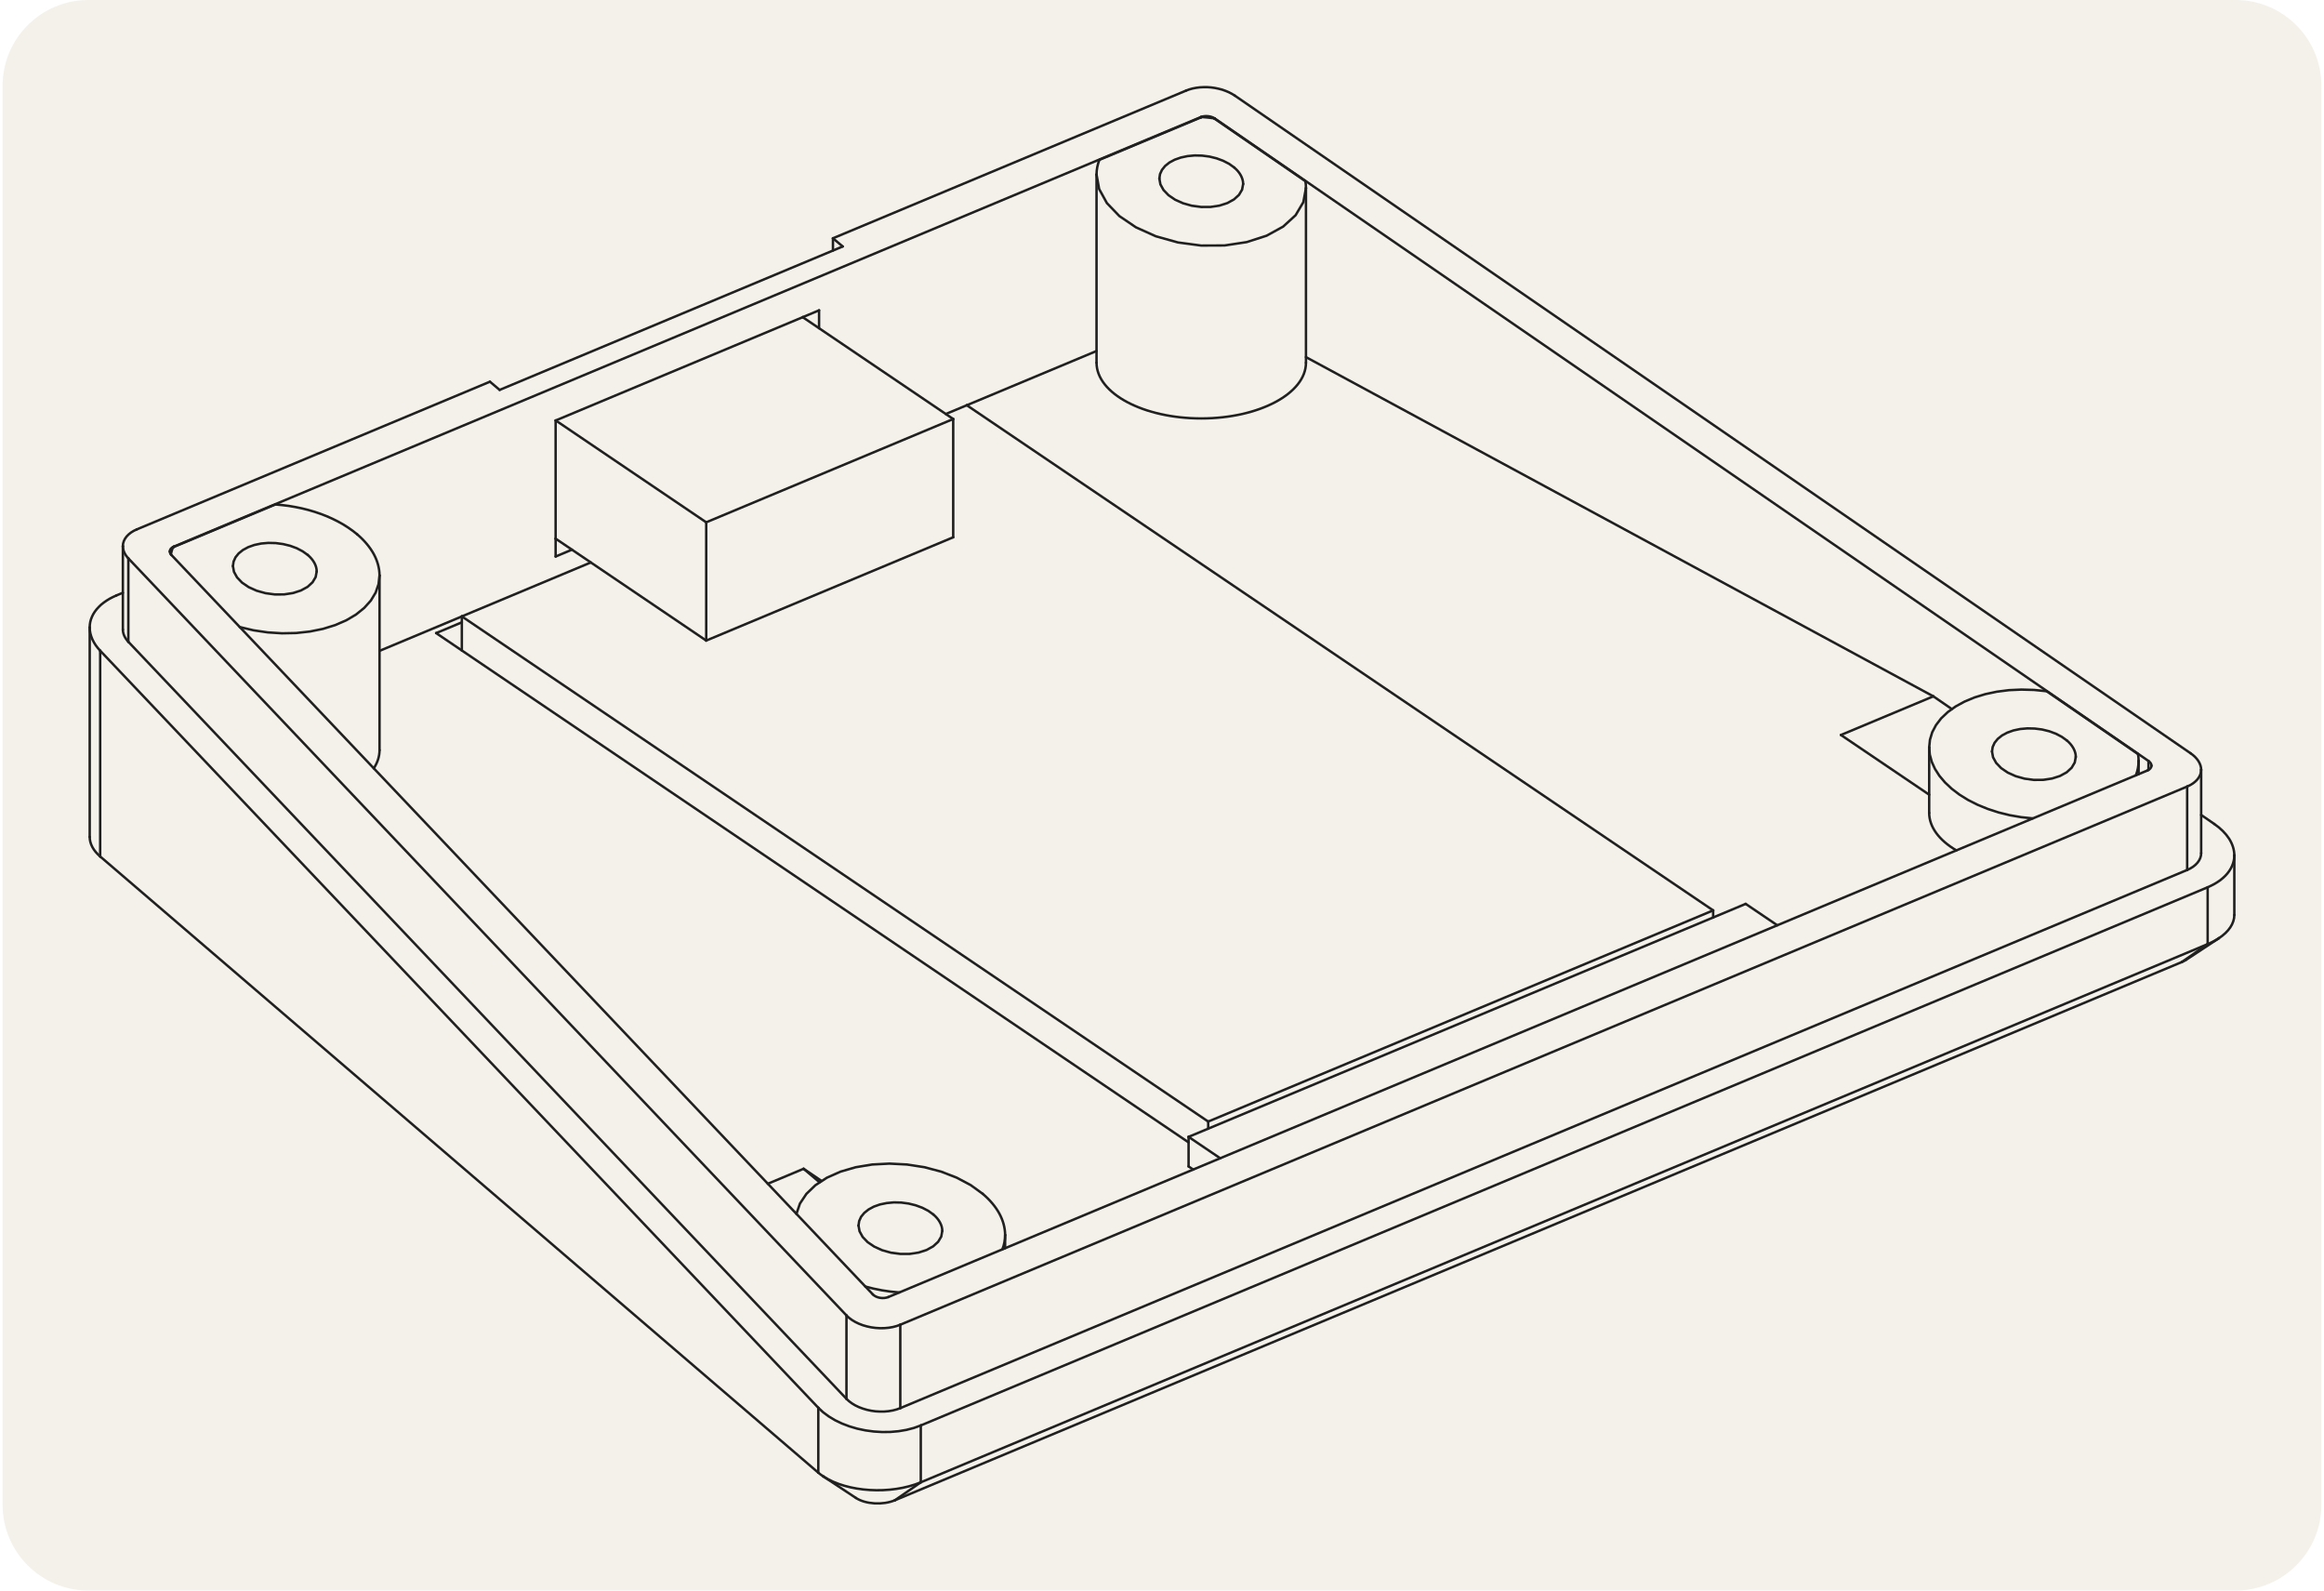
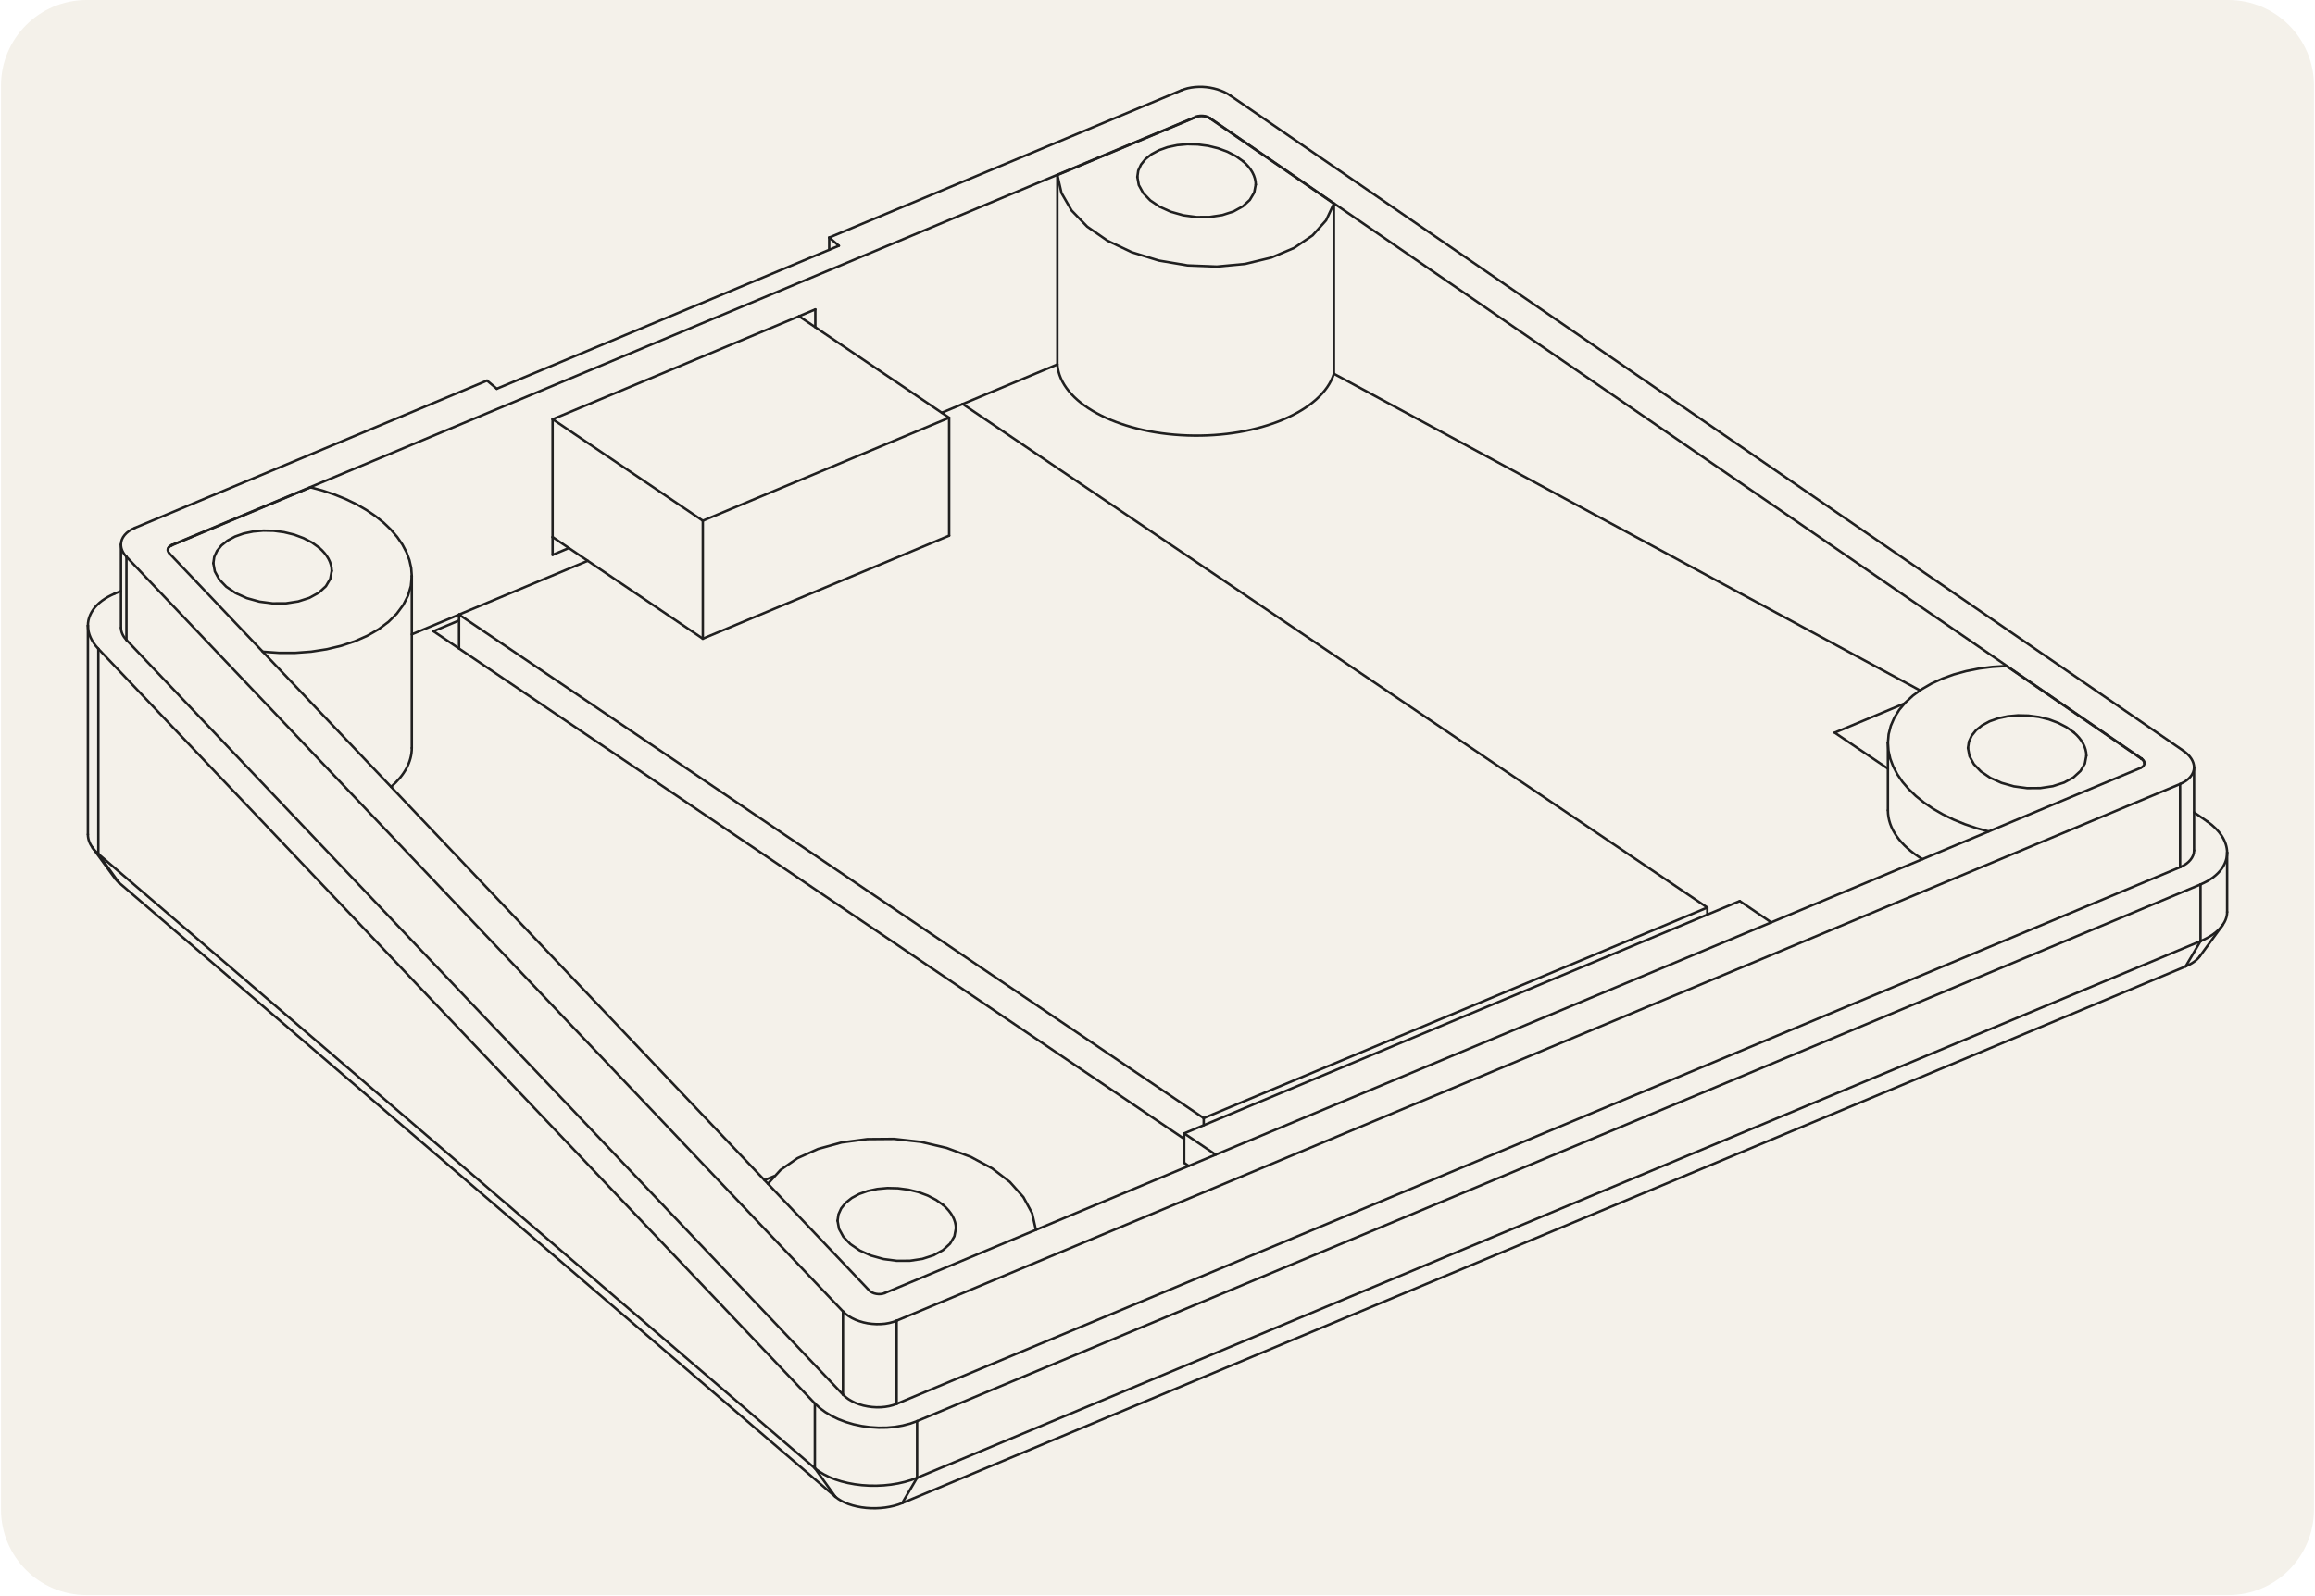
- <svg xmlns="http://www.w3.org/2000/svg" width="399px" height="273px" viewBox="-31.001 -23.467 66.431 45.554" version="1.1">
-   <rect x="-31.001" y="-23.467" width="66.431" height="45.554" rx="2.46" fill="#f4f1ea" />
+ <svg xmlns="http://www.w3.org/2000/svg" width="399px" height="275px" viewBox="-31.044 -23.473 66.432 45.826" version="1.1">
+   <rect x="-31.044" y="-23.473" width="66.432" height="45.826" rx="2.46" fill="#f4f1ea" />
  <g transform="scale(1,-1)" stroke-linecap="round">
    <g fill="none" stroke="rgb(32,32,32)" stroke-width="0.07" id="visible">
-       <line x1="-4.696" y1="-18.987" x2="32.171" y2="-3.573" />
-       <line x1="-4.696" y1="-17.358" x2="32.171" y2="-1.945" />
-       <path d="M 32.171,-3.573 A 2.0,1.064 -1.8779507769782643e-15 0,1 32.491,-3.405" />
-       <path d="M 32.491,-3.405 A 2.0,1.064 -1.8779507769782643e-15 0,1 32.935,-2.737" />
-       <path d="M 32.171,-1.945 Q 32.271,-1.901 32.363,-1.851 Q 32.452,-1.8 32.532,-1.742 Q 32.608,-1.683 32.673,-1.619 Q 32.704,-1.586 32.734,-1.552 Q 32.76,-1.518 32.786,-1.483 Q 32.809,-1.448 32.831,-1.412 Q 32.85,-1.375 32.868,-1.338 Q 32.883,-1.301 32.897,-1.263 Q 32.908,-1.225 32.918,-1.186 Q 32.924,-1.147 32.931,-1.108 Q 32.933,-1.068 32.935,-1.029" />
-       <path d="M 32.935,-1.029 C 32.934,-0.87 32.883,-0.708 32.786,-0.554 C 32.687,-0.401 32.542,-0.257 32.36,-0.131" />
-       <line x1="-5.438" y1="-19.501" x2="31.429" y2="-4.087" />
-       <line x1="-28.205" y1="4.831" x2="-7.632" y2="-16.852" />
-       <path d="M -27.741,6.413 Q -27.842,6.369 -27.934,6.319 Q -27.977,6.293 -28.021,6.266 Q -28.104,6.211 -28.177,6.15 Q -28.246,6.087 -28.304,6.02 Q -28.331,5.986 -28.357,5.951 Q -28.379,5.916 -28.402,5.88 Q -28.42,5.843 -28.439,5.806 Q -28.453,5.769 -28.468,5.731 Q -28.478,5.692 -28.489,5.654 Q -28.495,5.615 -28.501,5.576 Q -28.503,5.536 -28.505,5.497" />
-       <path d="M -28.505,5.497 C -28.505,5.27 -28.4,5.036 -28.205,4.831" />
-       <line x1="-27.555" y1="6.49" x2="-27.741" y2="6.413" />
-       <path d="M -27.555,5.436 C -27.555,5.317 -27.5,5.194 -27.398,5.086" />
-       <line x1="-6.825" y1="-16.596" x2="-27.398" y2="5.086" />
-       <path d="M -6.825,-16.596 L -6.752,-16.664 L -6.667,-16.727 L -6.572,-16.784 L -6.468,-16.834 L -6.356,-16.876 L -6.237,-16.911 L -6.115,-16.937 L -5.99,-16.954 L -5.864,-16.961 L -5.738,-16.96 L -5.616,-16.949 L -5.498,-16.929 L -5.387,-16.9 L -5.283,-16.862" />
-       <line x1="31.584" y1="-1.449" x2="-5.283" y2="-16.862" />
-       <path d="M 31.584,-1.449 C 31.834,-1.345 31.986,-1.163 31.985,-0.968" />
-       <line x1="32.36" y1="-0.131" x2="31.985" y2="0.127" />
-       <path d="M -7.632,-16.852 L -7.493,-16.981 L -7.332,-17.1 L -7.151,-17.209 L -6.952,-17.304 L -6.739,-17.385 L -6.514,-17.451 L -6.28,-17.5 L -6.041,-17.532 L -5.801,-17.547 L -5.563,-17.544 L -5.33,-17.523 L -5.106,-17.485 L -4.894,-17.43 L -4.696,-17.358" />
-       <path d="M -7.632,-18.711 A 2.0,1.064 0.0 0,1 -7.488,-18.818" />
-       <path d="M -7.488,-18.818 A 2.0,1.064 0.0 0,1 -4.696,-18.987" />
-       <path d="M 31.429,-4.087 A 0.8,0.426 -1.8779507769782643e-15 0,1 31.557,-4.02" />
-       <path d="M -6.555,-19.434 A 0.8,0.426 0.0 0,1 -5.438,-19.501" />
-       <line x1="-28.205" y1="-1.063" x2="-7.632" y2="-18.711" />
-       <path d="M -28.505,-0.502 A 2.0,1.064 -1.8779507769782643e-15 0,1 -28.205,-1.063" />
-       <line x1="-16.761" y1="12.3" x2="-17.039" y2="12.535" />
-       <line x1="-17.039" y1="12.535" x2="-27.154" y2="8.306" />
-       <path d="M -27.154,8.306 C -27.405,8.202 -27.557,8.02 -27.555,7.825" />
-       <path d="M -27.555,7.825 C -27.555,7.706 -27.5,7.583 -27.398,7.475" />
-       <line x1="-27.398" y1="7.475" x2="-6.825" y2="-14.207" />
-       <path d="M -6.825,-14.207 L -6.752,-14.275 L -6.667,-14.338 L -6.572,-14.395 L -6.468,-14.445 L -6.356,-14.488 L -6.237,-14.522 L -6.115,-14.548 L -5.99,-14.565 L -5.864,-14.573 L -5.738,-14.571 L -5.616,-14.56 L -5.498,-14.54 L -5.387,-14.511 L -5.283,-14.473" />
-       <line x1="-5.283" y1="-14.473" x2="31.584" y2="0.94" />
-       <path d="M 31.584,0.94 C 31.834,1.044 31.986,1.226 31.985,1.421" />
-       <path d="M 31.985,1.421 C 31.985,1.588 31.875,1.761 31.683,1.892" />
-       <line x1="31.683" y1="1.892" x2="4.301" y2="20.728" />
-       <path d="M 4.301,20.728 Q 4.261,20.753 4.22,20.778 Q 4.176,20.801 4.132,20.824 Q 4.04,20.866 3.939,20.899 Q 3.836,20.928 3.728,20.948 Q 3.674,20.955 3.619,20.963 Q 3.565,20.967 3.51,20.971 Q 3.401,20.973 3.294,20.965 Q 3.188,20.954 3.089,20.932 Q 3.041,20.919 2.993,20.905 Q 2.948,20.889 2.904,20.872" />
-       <line x1="-7.212" y1="16.292" x2="-7.212" y2="16.643" />
-       <line x1="2.904" y1="20.872" x2="-7.212" y2="16.643" />
-       <line x1="-6.933" y1="16.408" x2="-7.212" y2="16.643" />
-       <line x1="-6.933" y1="16.408" x2="-16.761" y2="12.3" />
-       <line x1="-15.153" y1="8.037" x2="-15.157" y2="8.036" />
-       <line x1="-8.073" y1="14.38" x2="-8.073" y2="14.385" />
-       <line x1="-5.629" y1="-13.682" x2="30.447" y2="1.401" />
-       <path d="M -6.07,-13.605 C -6.025,-13.652 -5.95,-13.688 -5.867,-13.703 C -5.784,-13.717 -5.696,-13.709 -5.629,-13.682" />
-       <path d="M 30.447,1.401 C 30.518,1.431 30.562,1.483 30.561,1.539" />
-       <path d="M 30.561,1.539 Q 30.559,1.614 30.475,1.673" />
-       <line x1="-26.166" y1="7.574" x2="-6.07" y2="-13.605" />
-       <line x1="30.475" y1="1.673" x2="3.728" y2="20.072" />
-       <path d="M -26.096,7.811 C -26.168,7.782 -26.211,7.73 -26.211,7.674" />
-       <path d="M -26.211,7.674 Q -26.21,7.622 -26.166,7.574" />
-       <path d="M 3.728,20.072 C 3.626,20.145 3.444,20.164 3.329,20.114" />
-       <line x1="3.329" y1="20.114" x2="-26.096" y2="7.811" />
-       <line x1="-15.157" y1="7.528" x2="-15.157" y2="11.424" />
-       <line x1="-14.69" y1="7.724" x2="-15.157" y2="7.528" />
-       <line x1="-7.61" y1="14.579" x2="-15.157" y2="11.424" />
-       <line x1="-7.61" y1="14.067" x2="-7.61" y2="14.579" />
-       <line x1="30.475" y1="1.673" x2="30.475" y2="1.415" />
-       <line x1="30.176" y1="1.871" x2="27.56" y2="3.67" />
-       <line x1="24.312" y1="3.524" x2="24.841" y2="3.16" />
-       <line x1="24.312" y1="3.524" x2="6.339" y2="13.239" />
-       <line x1="6.322" y1="18.279" x2="3.728" y2="20.064" />
-       <line x1="3.728" y1="20.072" x2="3.728" y2="20.064" />
-       <path d="M -26.096,7.803 L -26.121,7.791" />
-       <line x1="-26.096" y1="7.811" x2="-26.096" y2="7.803" />
-       <line x1="3.329" y1="20.114" x2="3.329" y2="20.105" />
-       <path d="M 3.356,20.115 L 3.329,20.105" />
-       <path d="M 3.728,20.064 L 3.703,20.079" />
-       <line x1="3.329" y1="20.105" x2="0.421" y2="18.889" />
-       <line x1="-23.188" y1="9.019" x2="-26.096" y2="7.803" />
-       <line x1="0.339" y1="13.414" x2="-3.377" y2="11.861" />
-       <line x1="-17.844" y1="5.812" x2="-20.202" y2="4.826" />
-       <path d="M 28.136,2.261 L 27.991,2.365 L 27.821,2.454 L 27.631,2.524 L 27.428,2.574 L 27.217,2.601 L 27.006,2.606 L 26.8,2.588 L 26.607,2.547 L 26.432,2.485 L 26.281,2.404 L 26.158,2.306 L 26.067,2.194 L 26.012,2.072 L 25.993,1.944" />
-       <path d="M 25.993,1.944 L 26.023,1.778 L 26.112,1.617 L 26.255,1.468 L 26.445,1.339 L 26.672,1.237 L 26.926,1.166 L 27.193,1.13 L 27.46,1.132 L 27.713,1.17 L 27.941,1.243 L 28.131,1.347 L 28.274,1.478 L 28.363,1.628 L 28.393,1.79" />
-       <path d="M 28.393,1.79 C 28.393,1.953 28.301,2.122 28.136,2.261" />
-       <path d="M -4.337,-11.315 L -4.482,-11.211 L -4.652,-11.123 L -4.842,-11.053 L -5.045,-11.003 L -5.255,-10.975 L -5.467,-10.97 L -5.672,-10.989 L -5.866,-11.029 L -6.041,-11.091 L -6.192,-11.173 L -6.315,-11.271 L -6.406,-11.382 L -6.461,-11.504 L -6.48,-11.633" />
-       <path d="M -6.48,-11.633 L -6.45,-11.798 L -6.361,-11.96 L -6.218,-12.109 L -6.028,-12.237 L -5.801,-12.34 L -5.547,-12.411 L -5.28,-12.446 L -5.013,-12.445 L -4.759,-12.407 L -4.532,-12.334 L -4.342,-12.229 L -4.199,-12.099 L -4.11,-11.949 L -4.08,-11.787" />
-       <path d="M -4.08,-11.787 C -4.08,-11.623 -4.172,-11.455 -4.337,-11.315" />
-       <path d="M 4.283,18.67 L 4.138,18.774 L 3.967,18.862 L 3.778,18.932 L 3.575,18.982 L 3.364,19.01 L 3.152,19.015 L 2.947,18.996 L 2.754,18.955 L 2.578,18.893 L 2.427,18.812 L 2.304,18.714 L 2.214,18.602 L 2.158,18.481 L 2.139,18.352" />
-       <path d="M 2.139,18.352 L 2.169,18.186 L 2.258,18.025 L 2.401,17.876 L 2.591,17.747 L 2.819,17.645 L 3.072,17.574 L 3.339,17.539 L 3.606,17.54 L 3.86,17.578 L 4.087,17.651 L 4.277,17.756 L 4.42,17.886 L 4.509,18.036 L 4.539,18.198" />
-       <path d="M 4.539,18.198 C 4.539,18.362 4.448,18.53 4.283,18.67" />
-       <path d="M -22.259,7.573 L -22.404,7.677 L -22.574,7.766 L -22.764,7.836 L -22.967,7.885 L -23.177,7.913 L -23.389,7.918 L -23.594,7.9 L -23.788,7.859 L -23.963,7.797 L -24.114,7.716 L -24.237,7.618 L -24.328,7.506 L -24.383,7.384 L -24.402,7.256" />
-       <path d="M -24.402,7.256 L -24.372,7.09 L -24.283,6.929 L -24.14,6.78 L -23.95,6.651 L -23.723,6.549 L -23.469,6.478 L -23.202,6.442 L -22.935,6.443 L -22.681,6.482 L -22.454,6.555 L -22.264,6.659 L -22.121,6.79 L -22.032,6.94 L -22.002,7.101" />
-       <path d="M -22.002,7.101 C -22.002,7.265 -22.094,7.434 -22.259,7.573" />
-       <path d="M -6.284,-13.38 Q -5.812,-13.513 -5.311,-13.549" />
-       <path d="M -2.358,-12.314 Q -2.28,-12.113 -2.28,-11.903" />
-       <path d="M -2.28,-11.903 C -2.281,-11.698 -2.337,-11.49 -2.445,-11.29 C -2.555,-11.09 -2.716,-10.898 -2.922,-10.724" />
-       <path d="M -2.922,-10.724 L -3.265,-10.475 L -3.666,-10.262 L -4.112,-10.089 L -4.592,-9.962 L -5.09,-9.885 L -5.594,-9.859 L -6.09,-9.885 L -6.562,-9.963 L -6.998,-10.09 L -7.386,-10.263 L -7.714,-10.477 L -7.973,-10.726 L -8.157,-11.002 L -8.259,-11.299" />
-       <line x1="-7.541" y1="-10.354" x2="-8.053" y2="-10.007" />
-       <line x1="-8.053" y1="-10.007" x2="-9.078" y2="-10.436" />
-       <path d="M -20.202,1.982 A 3.0,1.596 180.0 0,0 -20.366,1.462" />
-       <path d="M 0.339,13.079 A 3.0,1.596 -1.8779507769782643e-15 1,1 6.339,13.079" />
-       <line x1="24.312" y1="3.524" x2="21.665" y2="2.417" />
-       <line x1="24.193" y1="0.707" x2="21.665" y2="2.417" />
-       <path d="M 24.193,0.185 A 3.0,1.596 -1.8779507769782643e-15 0,1 24.971,-0.888" />
-       <line x1="-17.844" y1="5.643" x2="-18.58" y2="5.335" />
-       <line x1="2.976" y1="-9.251" x2="-18.58" y2="5.335" />
-       <line x1="3.108" y1="-10.029" x2="2.976" y2="-9.94" />
-       <path d="M 27.56,3.67 L 27.198,3.707 L 26.836,3.717 L 26.479,3.701 L 26.133,3.657 L 25.802,3.587 L 25.491,3.492 L 25.206,3.373 L 24.949,3.233 L 24.725,3.072 L 24.537,2.894 L 24.388,2.7 L 24.28,2.495 L 24.215,2.28 L 24.193,2.059" />
-       <path d="M 24.193,2.059 L 24.211,1.854 L 24.267,1.648 L 24.359,1.445 L 24.486,1.247 L 24.647,1.057 L 24.839,0.877 L 25.06,0.709 L 25.308,0.555 L 25.58,0.418 L 25.871,0.299 L 26.179,0.199 L 26.499,0.12 L 26.828,0.063 L 27.161,0.028" />
-       <path d="M 30.115,1.263 Q 30.192,1.463 30.193,1.674" />
-       <path d="M 30.193,1.674 Q 30.193,1.772 30.176,1.871" />
-       <path d="M -24.206,5.508 L -23.811,5.415 L -23.406,5.355 L -22.996,5.329 L -22.591,5.337 L -22.197,5.38 L -21.821,5.456 L -21.472,5.564 L -21.154,5.702 L -20.875,5.867 L -20.639,6.058 L -20.45,6.268 L -20.313,6.496 L -20.23,6.737 L -20.202,6.986" />
-       <path d="M -20.202,6.986 C -20.203,7.19 -20.259,7.398 -20.367,7.598 C -20.477,7.798 -20.638,7.99 -20.844,8.165" />
-       <path d="M -20.844,8.165 Q -20.906,8.214 -20.968,8.263 Q -21.034,8.31 -21.101,8.357 Q -21.172,8.402 -21.243,8.447 Q -21.318,8.489 -21.393,8.531 Q -21.471,8.57 -21.55,8.609 Q -21.632,8.645 -21.714,8.682 Q -21.8,8.715 -21.885,8.748 Q -21.973,8.778 -22.061,8.808 Q -22.151,8.834 -22.241,8.861 Q -22.334,8.884 -22.426,8.907 Q -22.613,8.948 -22.804,8.978 Q -22.995,9.004 -23.188,9.019" />
-       <path d="M -26.121,7.791 Q -26.16,7.693 -26.18,7.591" />
-       <line x1="-7.598" y1="-10.392" x2="-8.053" y2="-10.007" />
-       <path d="M 0.421,18.889 Q 0.34,18.684 0.339,18.468" />
-       <path d="M 0.339,18.468 L 0.414,18.053 L 0.636,17.65 L 0.994,17.278 L 1.469,16.956 L 2.038,16.7 L 2.672,16.523 L 3.339,16.434 L 4.007,16.437 L 4.641,16.533 L 5.21,16.716 L 5.685,16.977 L 6.042,17.303 L 6.264,17.678 L 6.339,18.082" />
-       <path d="M 6.339,18.082 Q 6.339,18.181 6.322,18.279" />
-       <path d="M 3.703,20.079 Q 3.53,20.103 3.356,20.115" />
-       <line x1="2.976" y1="-9.94" x2="2.976" y2="-9.093" />
-       <line x1="2.976" y1="-9.093" x2="18.936" y2="-2.42" />
-       <line x1="19.841" y1="-3.033" x2="18.936" y2="-2.42" />
-       <line x1="3.881" y1="-9.705" x2="2.976" y2="-9.093" />
-       <line x1="3.538" y1="-8.858" x2="3.538" y2="-8.655" />
-       <line x1="3.538" y1="-8.655" x2="-17.844" y2="5.813" />
-       <line x1="-17.844" y1="4.837" x2="-17.844" y2="5.813" />
-       <line x1="18.004" y1="-2.81" x2="18.004" y2="-2.607" />
-       <line x1="18.004" y1="-2.607" x2="-3.378" y2="11.861" />
-       <line x1="3.538" y1="-8.655" x2="18.004" y2="-2.607" />
-       <line x1="-17.844" y1="5.813" x2="-14.149" y2="7.358" />
-       <line x1="-3.979" y1="11.61" x2="-3.378" y2="11.861" />
-       <line x1="-10.843" y1="5.121" x2="-10.843" y2="8.508" />
-       <line x1="-10.843" y1="8.508" x2="-15.154" y2="11.425" />
-       <line x1="-10.843" y1="5.121" x2="-15.157" y2="8.04" />
-       <line x1="-3.767" y1="8.079" x2="-3.767" y2="11.466" />
-       <line x1="-3.767" y1="11.466" x2="-8.078" y2="14.383" />
-       <line x1="-10.843" y1="5.121" x2="-3.767" y2="8.079" />
-       <line x1="-10.843" y1="8.508" x2="-3.767" y2="11.466" />
-       <line x1="32.171" y1="-3.573" x2="32.171" y2="-1.945" />
-       <line x1="-4.696" y1="-18.987" x2="-4.696" y2="-17.358" />
-       <line x1="-4.696" y1="-18.987" x2="-5.438" y2="-19.501" />
-       <line x1="32.171" y1="-3.573" x2="31.429" y2="-4.087" />
-       <line x1="-7.632" y1="-18.711" x2="-7.632" y2="-16.852" />
-       <line x1="-28.205" y1="-1.063" x2="-28.205" y2="4.831" />
-       <line x1="-27.398" y1="5.086" x2="-27.398" y2="7.475" />
-       <line x1="-6.825" y1="-16.596" x2="-6.825" y2="-14.207" />
-       <line x1="-5.283" y1="-16.862" x2="-5.283" y2="-14.473" />
-       <line x1="31.584" y1="-1.449" x2="31.584" y2="0.94" />
-       <line x1="32.935" y1="-2.737" x2="32.935" y2="-1.029" />
-       <line x1="31.557" y1="-4.02" x2="32.491" y2="-3.405" />
-       <line x1="-6.555" y1="-19.434" x2="-7.488" y2="-18.818" />
-       <line x1="-28.505" y1="-0.502" x2="-28.505" y2="5.497" />
-       <line x1="-27.555" y1="5.436" x2="-27.555" y2="7.825" />
-       <line x1="31.985" y1="-0.968" x2="31.985" y2="1.421" />
-       <line x1="-2.28" y1="-12.281" x2="-2.28" y2="-11.903" />
-       <line x1="24.193" y1="0.185" x2="24.193" y2="2.059" />
-       <line x1="30.193" y1="1.295" x2="30.193" y2="1.674" />
-       <line x1="-20.202" y1="1.982" x2="-20.202" y2="6.986" />
-       <line x1="6.339" y1="13.079" x2="6.339" y2="18.082" />
-       <line x1="0.339" y1="13.079" x2="0.339" y2="18.468" />
+       <line x1="-4.733" y1="-18.982" x2="32.129" y2="-3.565" />
+       <line x1="-4.733" y1="-17.354" x2="32.129" y2="-1.936" />
+       <path d="M 32.129,-3.565 A 2.0,1.064 -3.755946421807971e-15 0,1 32.756,-3.114" />
+       <path d="M 32.756,-3.114 A 2.0,1.064 -3.755946421807971e-15 0,1 32.893,-2.728" />
+       <path d="M 32.129,-1.936 Q 32.229,-1.893 32.321,-1.843 Q 32.41,-1.791 32.489,-1.734 Q 32.566,-1.675 32.631,-1.61 Q 32.661,-1.577 32.691,-1.544 Q 32.718,-1.51 32.744,-1.475 Q 32.767,-1.439 32.789,-1.404 Q 32.808,-1.367 32.826,-1.33 Q 32.841,-1.292 32.855,-1.255 Q 32.865,-1.216 32.876,-1.178 Q 32.882,-1.139 32.888,-1.1 Q 32.89,-1.06 32.893,-1.021" />
+       <path d="M 32.893,-1.021 C 32.892,-0.862 32.841,-0.7 32.743,-0.546 C 32.644,-0.393 32.499,-0.248 32.318,-0.123" />
+       <line x1="-5.161" y1="-19.709" x2="31.701" y2="-4.291" />
+       <line x1="-28.248" y1="4.834" x2="-7.669" y2="-16.847" />
+       <path d="M -27.785,6.416 Q -27.885,6.372 -27.977,6.322 Q -28.066,6.27 -28.145,6.213 Q -28.183,6.183 -28.22,6.153 Q -28.289,6.09 -28.347,6.023 Q -28.374,5.989 -28.4,5.954 Q -28.422,5.919 -28.445,5.883 Q -28.463,5.846 -28.482,5.809 Q -28.496,5.772 -28.511,5.734 Q -28.521,5.695 -28.532,5.657 Q -28.538,5.618 -28.544,5.579 Q -28.546,5.539 -28.548,5.5" />
+       <path d="M -28.548,5.5 C -28.548,5.273 -28.443,5.039 -28.248,4.834" />
+       <line x1="-27.598" y1="6.493" x2="-27.785" y2="6.416" />
+       <path d="M -27.598,5.439 C -27.598,5.32 -27.543,5.197 -27.441,5.089" />
+       <line x1="-6.862" y1="-16.592" x2="-27.441" y2="5.089" />
+       <path d="M -6.862,-16.592 L -6.789,-16.66 L -6.704,-16.723 L -6.609,-16.779 L -6.505,-16.83 L -6.393,-16.872 L -6.274,-16.907 L -6.152,-16.932 L -6.027,-16.949 L -5.901,-16.957 L -5.775,-16.955 L -5.653,-16.944 L -5.535,-16.924 L -5.424,-16.895 L -5.32,-16.858" />
+       <line x1="31.542" y1="-1.44" x2="-5.32" y2="-16.858" />
+       <path d="M 31.542,-1.44 C 31.792,-1.337 31.944,-1.154 31.943,-0.96" />
+       <line x1="32.318" y1="-0.123" x2="31.943" y2="0.135" />
+       <path d="M -7.669,-16.847 L -7.53,-16.977 L -7.369,-17.096 L -7.188,-17.204 L -6.989,-17.3 L -6.776,-17.381 L -6.55,-17.447 L -6.317,-17.496 L -6.078,-17.528 L -5.838,-17.543 L -5.6,-17.54 L -5.367,-17.519 L -5.143,-17.48 L -4.931,-17.425 L -4.733,-17.354" />
+       <path d="M -7.669,-18.707 A 2.0,1.064 -1.877973210903985e-15 0,1 -4.733,-18.982" />
+       <path d="M 31.701,-4.291 A 1.307,0.695 -3.755946421807971e-15 0,1 32.111,-3.997" />
+       <path d="M -7.08,-19.528 A 1.307,0.695 -1.877973210903985e-15 0,1 -5.161,-19.709" />
+       <line x1="-27.659" y1="-1.882" x2="-7.08" y2="-19.528" />
+       <path d="M -27.767,-1.767 A 1.307,0.695 -3.755946421807971e-15 0,1 -27.659,-1.882" />
+       <line x1="-28.248" y1="-1.06" x2="-7.669" y2="-18.707" />
+       <path d="M -28.548,-0.499 A 2.0,1.064 -3.755946421807971e-15 0,1 -28.412,-0.885" />
+       <path d="M -28.412,-0.885 A 2.0,1.064 -3.755946421807971e-15 0,1 -28.248,-1.06" />
+       <line x1="-16.805" y1="12.304" x2="-17.084" y2="12.539" />
+       <line x1="-17.084" y1="12.539" x2="-27.197" y2="8.308" />
+       <path d="M -27.197,8.308 C -27.448,8.205 -27.6,8.023 -27.598,7.828" />
+       <path d="M -27.598,7.828 C -27.598,7.708 -27.543,7.586 -27.441,7.478" />
+       <line x1="-27.441" y1="7.478" x2="-6.862" y2="-14.203" />
+       <path d="M -6.862,-14.203 L -6.789,-14.271 L -6.704,-14.334 L -6.609,-14.391 L -6.505,-14.441 L -6.393,-14.483 L -6.274,-14.518 L -6.152,-14.544 L -6.027,-14.56 L -5.901,-14.568 L -5.775,-14.566 L -5.653,-14.556 L -5.535,-14.535 L -5.424,-14.506 L -5.32,-14.469" />
+       <line x1="-5.32" y1="-14.469" x2="31.542" y2="0.949" />
+       <path d="M 31.542,0.949 C 31.792,1.052 31.944,1.234 31.943,1.429" />
+       <path d="M 31.943,1.429 C 31.943,1.596 31.832,1.769 31.641,1.901" />
+       <line x1="31.641" y1="1.901" x2="4.254" y2="20.734" />
+       <path d="M 4.254,20.734 Q 4.213,20.759 4.173,20.785 Q 4.129,20.807 4.085,20.83 Q 3.992,20.872 3.891,20.905 Q 3.788,20.935 3.681,20.954 Q 3.626,20.962 3.572,20.969 Q 3.517,20.973 3.463,20.977 Q 3.353,20.98 3.246,20.971 Q 3.141,20.96 3.041,20.938 Q 2.994,20.925 2.946,20.911 Q 2.901,20.895 2.856,20.878" />
+       <line x1="-7.257" y1="16.297" x2="-7.257" y2="16.648" />
+       <line x1="2.856" y1="20.878" x2="-7.257" y2="16.648" />
+       <line x1="-6.979" y1="16.413" x2="-7.257" y2="16.648" />
+       <line x1="-6.979" y1="16.413" x2="-16.805" y2="12.304" />
+       <line x1="-15.198" y1="8.042" x2="-15.202" y2="8.04" />
+       <line x1="-8.119" y1="14.385" x2="-8.119" y2="14.39" />
+       <line x1="-5.667" y1="-13.677" x2="30.404" y2="1.41" />
+       <path d="M -6.107,-13.601 C -6.062,-13.648 -5.987,-13.684 -5.904,-13.698 C -5.821,-13.713 -5.733,-13.705 -5.667,-13.677" />
+       <path d="M 30.404,1.41 C 30.476,1.439 30.519,1.491 30.519,1.547" />
+       <path d="M 30.519,1.547 Q 30.517,1.622 30.433,1.682" />
+       <line x1="-26.209" y1="7.577" x2="-6.107" y2="-13.601" />
+       <line x1="30.433" y1="1.682" x2="3.681" y2="20.078" />
+       <path d="M -26.139,7.814 C -26.211,7.785 -26.254,7.733 -26.254,7.677" />
+       <path d="M -26.254,7.677 Q -26.253,7.625 -26.209,7.577" />
+       <path d="M 3.681,20.078 C 3.579,20.151 3.397,20.17 3.282,20.12" />
+       <line x1="3.282" y1="20.12" x2="-26.139" y2="7.814" />
+       <line x1="-15.202" y1="7.532" x2="-15.202" y2="11.428" />
+       <line x1="-14.734" y1="7.728" x2="-15.202" y2="7.532" />
+       <line x1="-7.656" y1="14.584" x2="-15.202" y2="11.428" />
+       <line x1="-7.656" y1="14.072" x2="-7.656" y2="14.584" />
+       <line x1="30.433" y1="1.682" x2="30.433" y2="1.673" />
+       <path d="M 30.519,1.543 Q 30.514,1.615 30.433,1.673" />
+       <line x1="30.433" y1="1.673" x2="26.555" y2="4.34" />
+       <line x1="24.071" y1="3.639" x2="7.238" y2="12.735" />
+       <line x1="7.238" y1="12.735" x2="7.238" y2="17.624" />
+       <line x1="7.238" y1="17.624" x2="3.681" y2="20.07" />
+       <line x1="3.681" y1="20.078" x2="3.681" y2="20.07" />
+       <path d="M -26.139,7.806 C -26.209,7.777 -26.252,7.727 -26.254,7.673" />
+       <line x1="-26.139" y1="7.814" x2="-26.139" y2="7.806" />
+       <line x1="3.282" y1="20.12" x2="3.282" y2="20.111" />
+       <path d="M 3.681,20.07 C 3.579,20.142 3.397,20.161 3.282,20.111" />
+       <line x1="3.282" y1="20.111" x2="-0.704" y2="18.444" />
+       <line x1="-0.704" y1="13.003" x2="-0.704" y2="18.444" />
+       <line x1="-22.153" y1="9.473" x2="-26.139" y2="7.806" />
+       <line x1="-0.704" y1="13.003" x2="-3.423" y2="11.866" />
+       <line x1="-17.888" y1="5.816" x2="-19.245" y2="5.249" />
+       <path d="M 28.487,2.434 L 28.281,2.581 L 28.04,2.706 L 27.772,2.806 L 27.484,2.876 L 27.185,2.915 L 26.886,2.922 L 26.595,2.896 L 26.321,2.838 L 26.073,2.751 L 25.858,2.635 L 25.684,2.497 L 25.556,2.338 L 25.477,2.166 L 25.45,1.984" />
+       <path d="M 25.45,1.984 L 25.493,1.749 L 25.619,1.52 L 25.821,1.31 L 26.091,1.127 L 26.413,0.982 L 26.772,0.882 L 27.15,0.831 L 27.529,0.833 L 27.888,0.887 L 28.21,0.991 L 28.48,1.139 L 28.682,1.324 L 28.808,1.536 L 28.85,1.765" />
+       <path d="M 28.85,1.765 C 28.851,1.997 28.721,2.236 28.487,2.434" />
+       <path d="M -3.982,-11.146 L -4.187,-10.999 L -4.428,-10.874 L -4.697,-10.774 L -4.985,-10.704 L -5.283,-10.665 L -5.583,-10.658 L -5.874,-10.684 L -6.148,-10.742 L -6.396,-10.829 L -6.61,-10.944 L -6.784,-11.083 L -6.913,-11.242 L -6.991,-11.414 L -7.018,-11.596" />
+       <path d="M -7.018,-11.596 L -6.975,-11.831 L -6.85,-12.059 L -6.647,-12.27 L -6.378,-12.453 L -6.056,-12.598 L -5.696,-12.698 L -5.318,-12.748 L -4.94,-12.747 L -4.58,-12.693 L -4.258,-12.589 L -3.989,-12.441 L -3.786,-12.256 L -3.661,-12.044 L -3.618,-11.815" />
+       <path d="M -3.618,-11.815 C -3.618,-11.583 -3.748,-11.344 -3.982,-11.146" />
+       <path d="M 4.629,18.84 L 4.423,18.988 L 4.182,19.113 L 3.914,19.212 L 3.626,19.283 L 3.327,19.322 L 3.028,19.329 L 2.737,19.303 L 2.463,19.245 L 2.215,19.157 L 2,19.042 L 1.826,18.903 L 1.698,18.745 L 1.619,18.572 L 1.593,18.39" />
+       <path d="M 1.593,18.39 L 1.635,18.156 L 1.761,17.927 L 1.964,17.716 L 2.233,17.534 L 2.555,17.389 L 2.914,17.288 L 3.293,17.238 L 3.671,17.24 L 4.03,17.294 L 4.353,17.397 L 4.622,17.545 L 4.824,17.73 L 4.95,17.943 L 4.993,18.172" />
+       <path d="M 4.993,18.172 C 4.993,18.404 4.863,18.643 4.629,18.84" />
+       <path d="M -21.909,7.741 L -22.114,7.888 L -22.355,8.013 L -22.624,8.113 L -22.912,8.183 L -23.21,8.223 L -23.51,8.229 L -23.801,8.203 L -24.075,8.146 L -24.323,8.058 L -24.537,7.943 L -24.711,7.804 L -24.84,7.646 L -24.919,7.473 L -24.945,7.291" />
+       <path d="M -24.945,7.291 L -24.902,7.056 L -24.777,6.828 L -24.574,6.617 L -24.305,6.434 L -23.983,6.289 L -23.623,6.189 L -23.245,6.139 L -22.867,6.14 L -22.507,6.195 L -22.185,6.298 L -21.916,6.446 L -21.713,6.631 L -21.588,6.843 L -21.545,7.073" />
+       <path d="M -21.545,7.073 C -21.545,7.304 -21.675,7.544 -21.909,7.741" />
+       <path d="M -1.321,-11.86 L -1.428,-11.383 L -1.68,-10.918 L -2.068,-10.483 L -2.577,-10.093 L -3.189,-9.764 L -3.88,-9.507 L -4.625,-9.332 L -5.396,-9.246 L -6.164,-9.252 L -6.9,-9.349 L -7.577,-9.535 L -8.17,-9.801 L -8.656,-10.139 L -9.018,-10.535" />
+       <line x1="-8.84" y1="-10.316" x2="-9.116" y2="-10.431" />
+       <path d="M -19.841,0.868 A 4.0,2.128 -3.755946421807971e-15 0,1 -19.245,1.985" />
+       <path d="M -0.704,13.003 A 4.0,2.128 -3.755946421807971e-15 0,1 7.238,12.735" />
+       <line x1="23.628" y1="3.264" x2="21.622" y2="2.425" />
+       <line x1="23.15" y1="1.391" x2="21.622" y2="2.425" />
+       <path d="M 23.15,0.193 A 4.0,2.128 -3.755946421807971e-15 0,1 24.142,-1.21" />
+       <line x1="-17.888" y1="5.647" x2="-18.624" y2="5.339" />
+       <line x1="2.938" y1="-9.246" x2="-18.624" y2="5.339" />
+       <line x1="3.069" y1="-10.023" x2="2.938" y2="-9.934" />
+       <path d="M 26.555,4.34 L 26.157,4.316 L 25.769,4.267 L 25.396,4.193 L 25.041,4.096 L 24.707,3.975 L 24.399,3.833 L 24.119,3.671 L 23.87,3.49 L 23.655,3.292 L 23.476,3.08 L 23.335,2.856 L 23.233,2.621 L 23.171,2.379 L 23.15,2.132" />
+       <path d="M 23.15,2.132 L 23.167,1.905 L 23.218,1.677 L 23.303,1.452 L 23.42,1.229 L 23.568,1.013 L 23.747,0.804 L 23.955,0.603 L 24.19,0.414 L 24.451,0.237 L 24.734,0.074 L 25.038,-0.074 L 25.359,-0.205 L 25.696,-0.319 L 26.046,-0.413" />
+       <path d="M -23.527,4.751 L -23.058,4.718 L -22.592,4.718 L -22.135,4.752 L -21.693,4.82 L -21.273,4.92 L -20.879,5.051 L -20.518,5.211 L -20.194,5.398 L -19.913,5.61 L -19.677,5.843 L -19.49,6.095 L -19.354,6.361 L -19.272,6.639 L -19.245,6.925" />
+       <path d="M -19.245,6.925 L -19.262,7.152 L -19.313,7.38 L -19.398,7.607 L -19.515,7.829 L -19.665,8.046 L -19.845,8.256 L -20.054,8.457 L -20.29,8.646 L -20.552,8.823 L -20.836,8.987 L -21.141,9.134 L -21.464,9.265 L -21.803,9.378 L -22.153,9.473" />
+       <path d="M -0.704,18.444 L -0.585,17.927 L -0.295,17.426 L 0.152,16.963 L 0.737,16.557 L 1.434,16.227 L 2.213,15.987 L 3.039,15.848 L 3.876,15.815 L 4.688,15.891 L 5.438,16.072 L 6.094,16.349 L 6.627,16.711 L 7.014,17.143 L 7.238,17.624" />
+       <line x1="2.938" y1="-9.934" x2="2.938" y2="-9.088" />
+       <line x1="2.938" y1="-9.088" x2="18.895" y2="-2.413" />
+       <line x1="19.8" y1="-3.026" x2="18.895" y2="-2.413" />
+       <line x1="3.843" y1="-9.7" x2="2.938" y2="-9.088" />
+       <line x1="3.499" y1="-8.853" x2="3.499" y2="-8.65" />
+       <line x1="3.499" y1="-8.65" x2="-17.888" y2="5.817" />
+       <line x1="-17.888" y1="4.841" x2="-17.888" y2="5.817" />
+       <line x1="17.963" y1="-2.803" x2="17.963" y2="-2.6" />
+       <line x1="17.963" y1="-2.6" x2="-3.424" y2="11.867" />
+       <line x1="3.499" y1="-8.65" x2="17.963" y2="-2.6" />
+       <line x1="-17.888" y1="5.817" x2="-14.193" y2="7.362" />
+       <line x1="-4.024" y1="11.616" x2="-3.424" y2="11.867" />
+       <line x1="-10.887" y1="5.125" x2="-10.887" y2="8.513" />
+       <line x1="-10.887" y1="8.513" x2="-15.198" y2="11.429" />
+       <line x1="-10.887" y1="5.125" x2="-15.202" y2="8.045" />
+       <line x1="-3.812" y1="8.084" x2="-3.812" y2="11.472" />
+       <line x1="-3.812" y1="11.472" x2="-8.123" y2="14.388" />
+       <line x1="-10.887" y1="5.125" x2="-3.812" y2="8.084" />
+       <line x1="-10.887" y1="8.513" x2="-3.812" y2="11.472" />
+       <line x1="32.129" y1="-3.565" x2="32.129" y2="-1.936" />
+       <line x1="-4.733" y1="-18.982" x2="-4.733" y2="-17.354" />
+       <line x1="-5.161" y1="-19.709" x2="-4.733" y2="-18.982" />
+       <line x1="31.701" y1="-4.291" x2="32.129" y2="-3.565" />
+       <line x1="-7.669" y1="-18.707" x2="-7.669" y2="-16.847" />
+       <line x1="-7.08" y1="-19.528" x2="-7.669" y2="-18.707" />
+       <line x1="-28.248" y1="-1.06" x2="-28.248" y2="4.834" />
+       <line x1="-27.441" y1="5.089" x2="-27.441" y2="7.478" />
+       <line x1="-6.862" y1="-16.592" x2="-6.862" y2="-14.203" />
+       <line x1="-5.32" y1="-16.858" x2="-5.32" y2="-14.469" />
+       <line x1="31.542" y1="-1.44" x2="31.542" y2="0.949" />
+       <line x1="-27.659" y1="-1.882" x2="-28.248" y2="-1.06" />
+       <line x1="32.893" y1="-2.728" x2="32.893" y2="-1.021" />
+       <line x1="32.111" y1="-3.997" x2="32.756" y2="-3.114" />
+       <line x1="-28.548" y1="-0.499" x2="-28.548" y2="5.5" />
+       <line x1="-27.598" y1="5.439" x2="-27.598" y2="7.828" />
+       <line x1="31.943" y1="-0.96" x2="31.943" y2="1.429" />
+       <line x1="-27.767" y1="-1.767" x2="-28.412" y2="-0.885" />
+       <line x1="23.15" y1="0.193" x2="23.15" y2="2.132" />
+       <line x1="-19.245" y1="1.985" x2="-19.245" y2="6.925" />
    </g>
  </g>
</svg>
